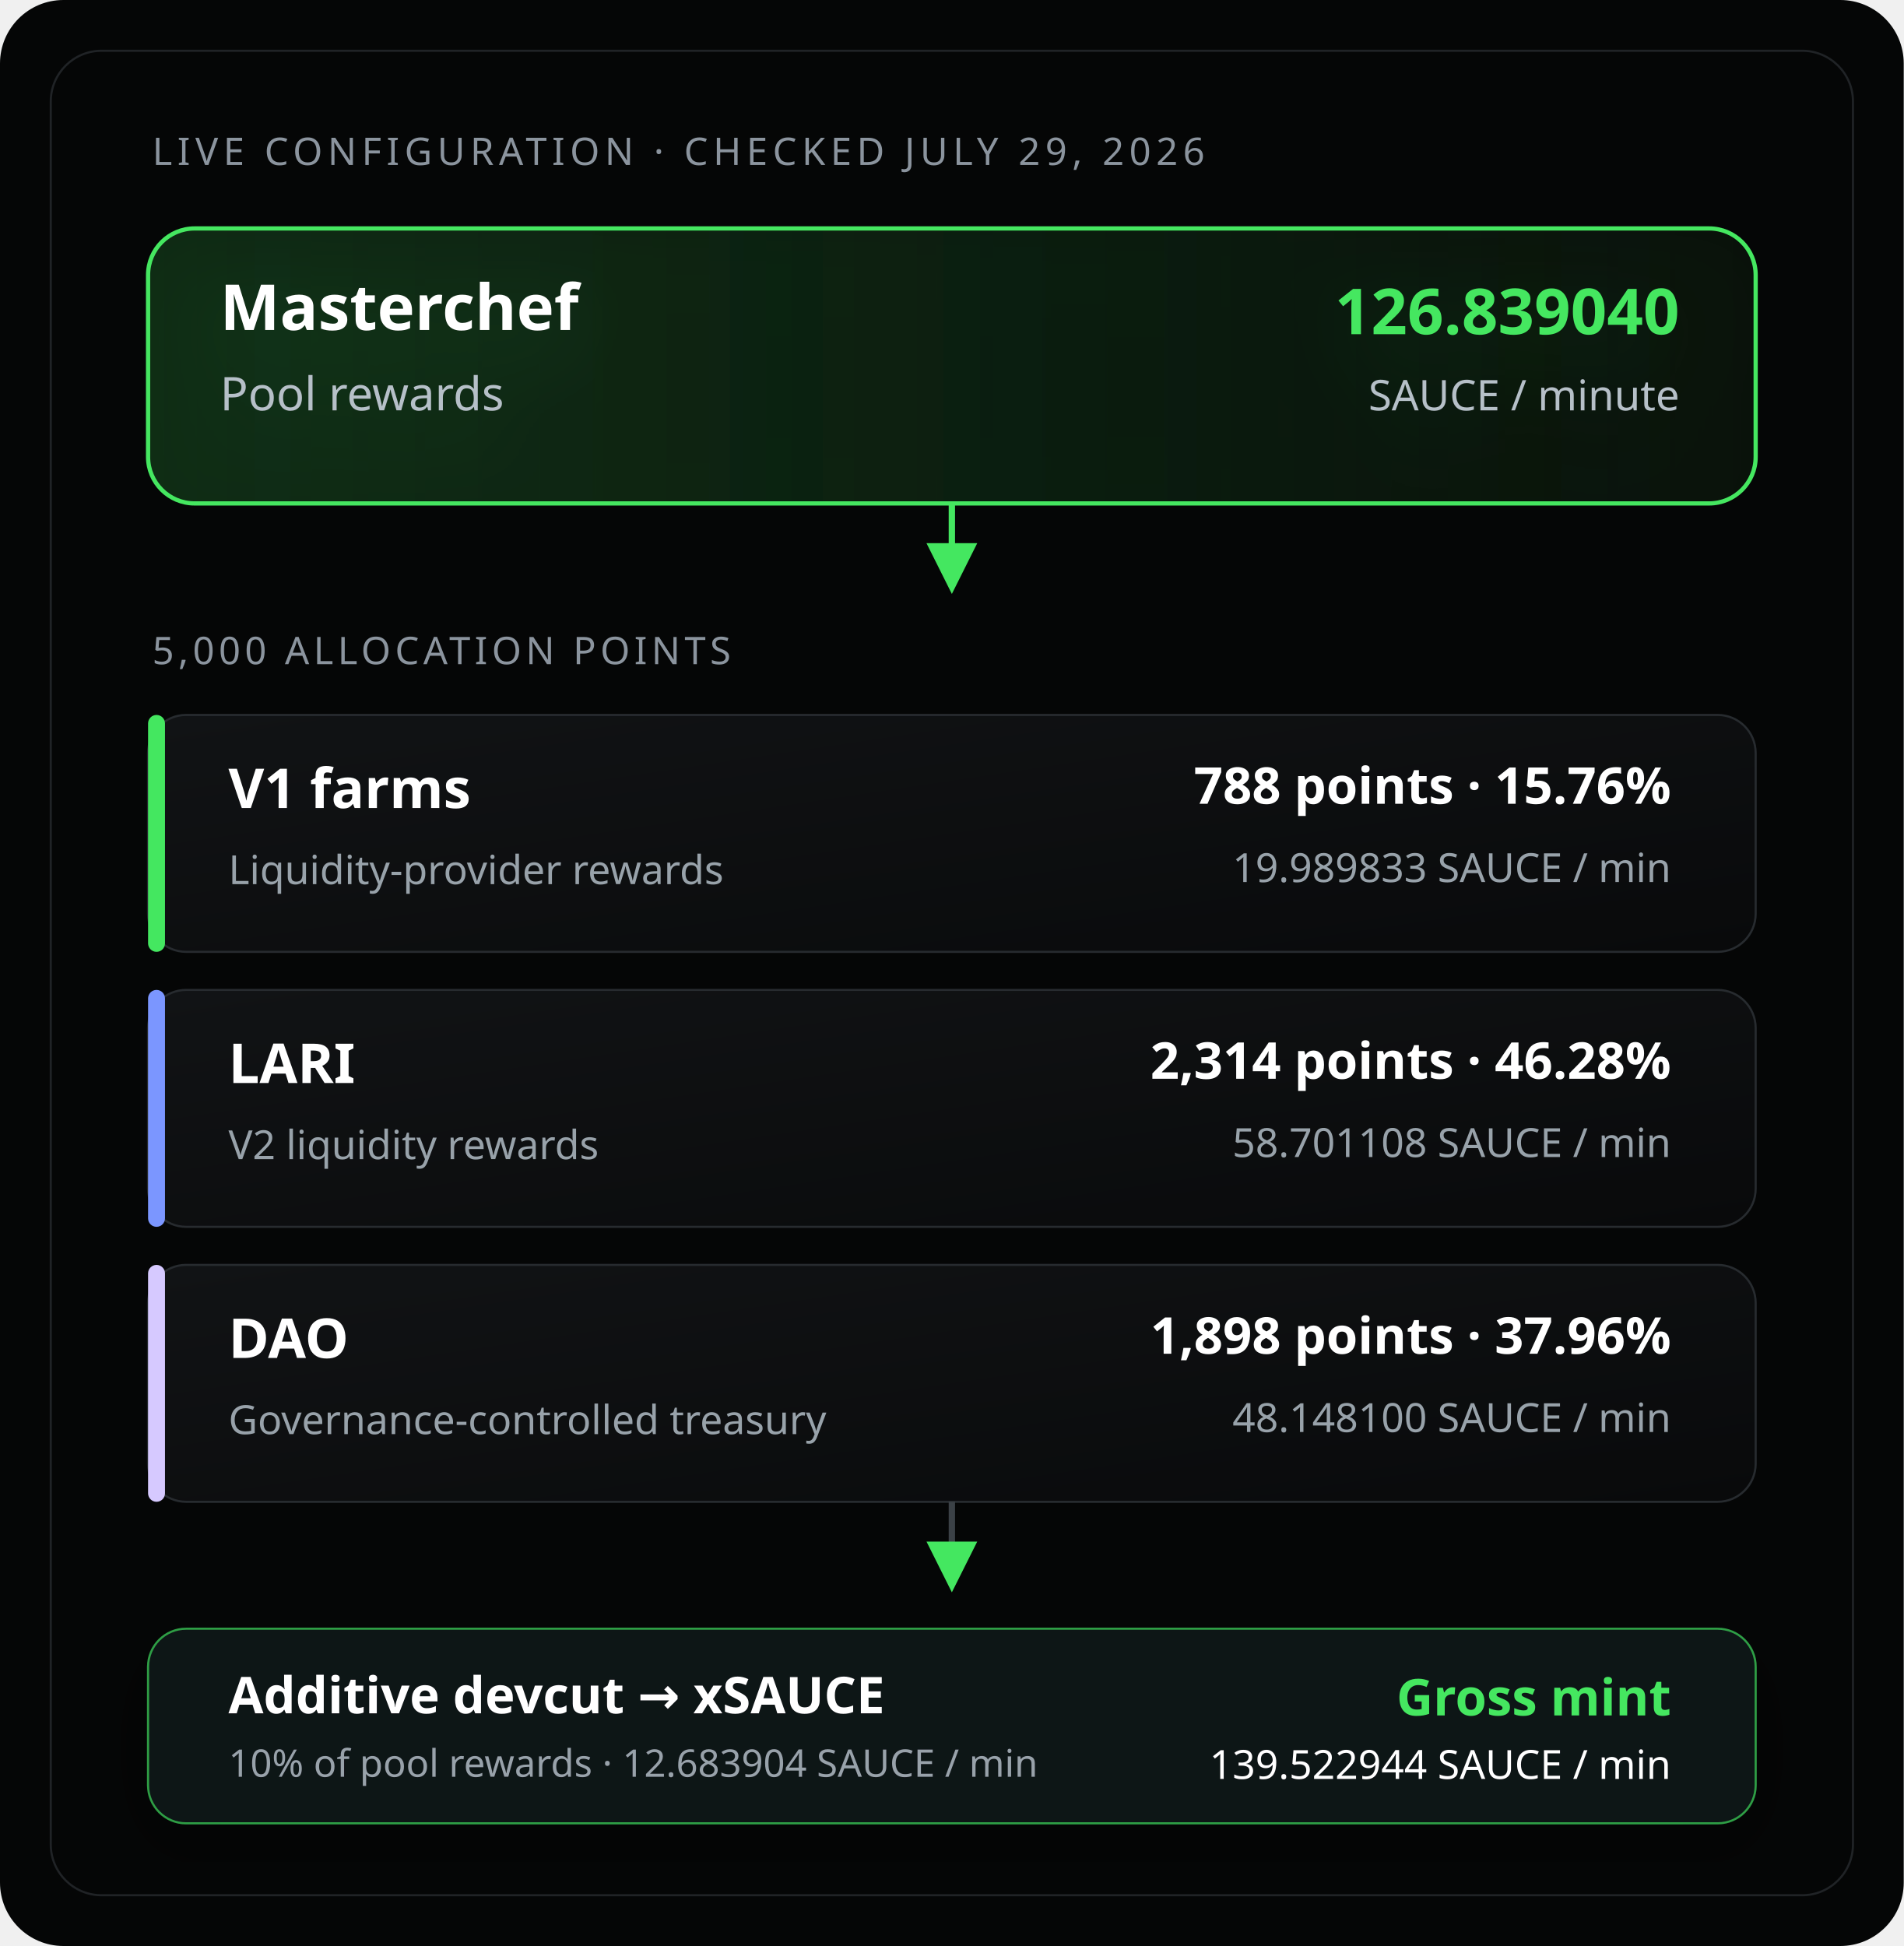
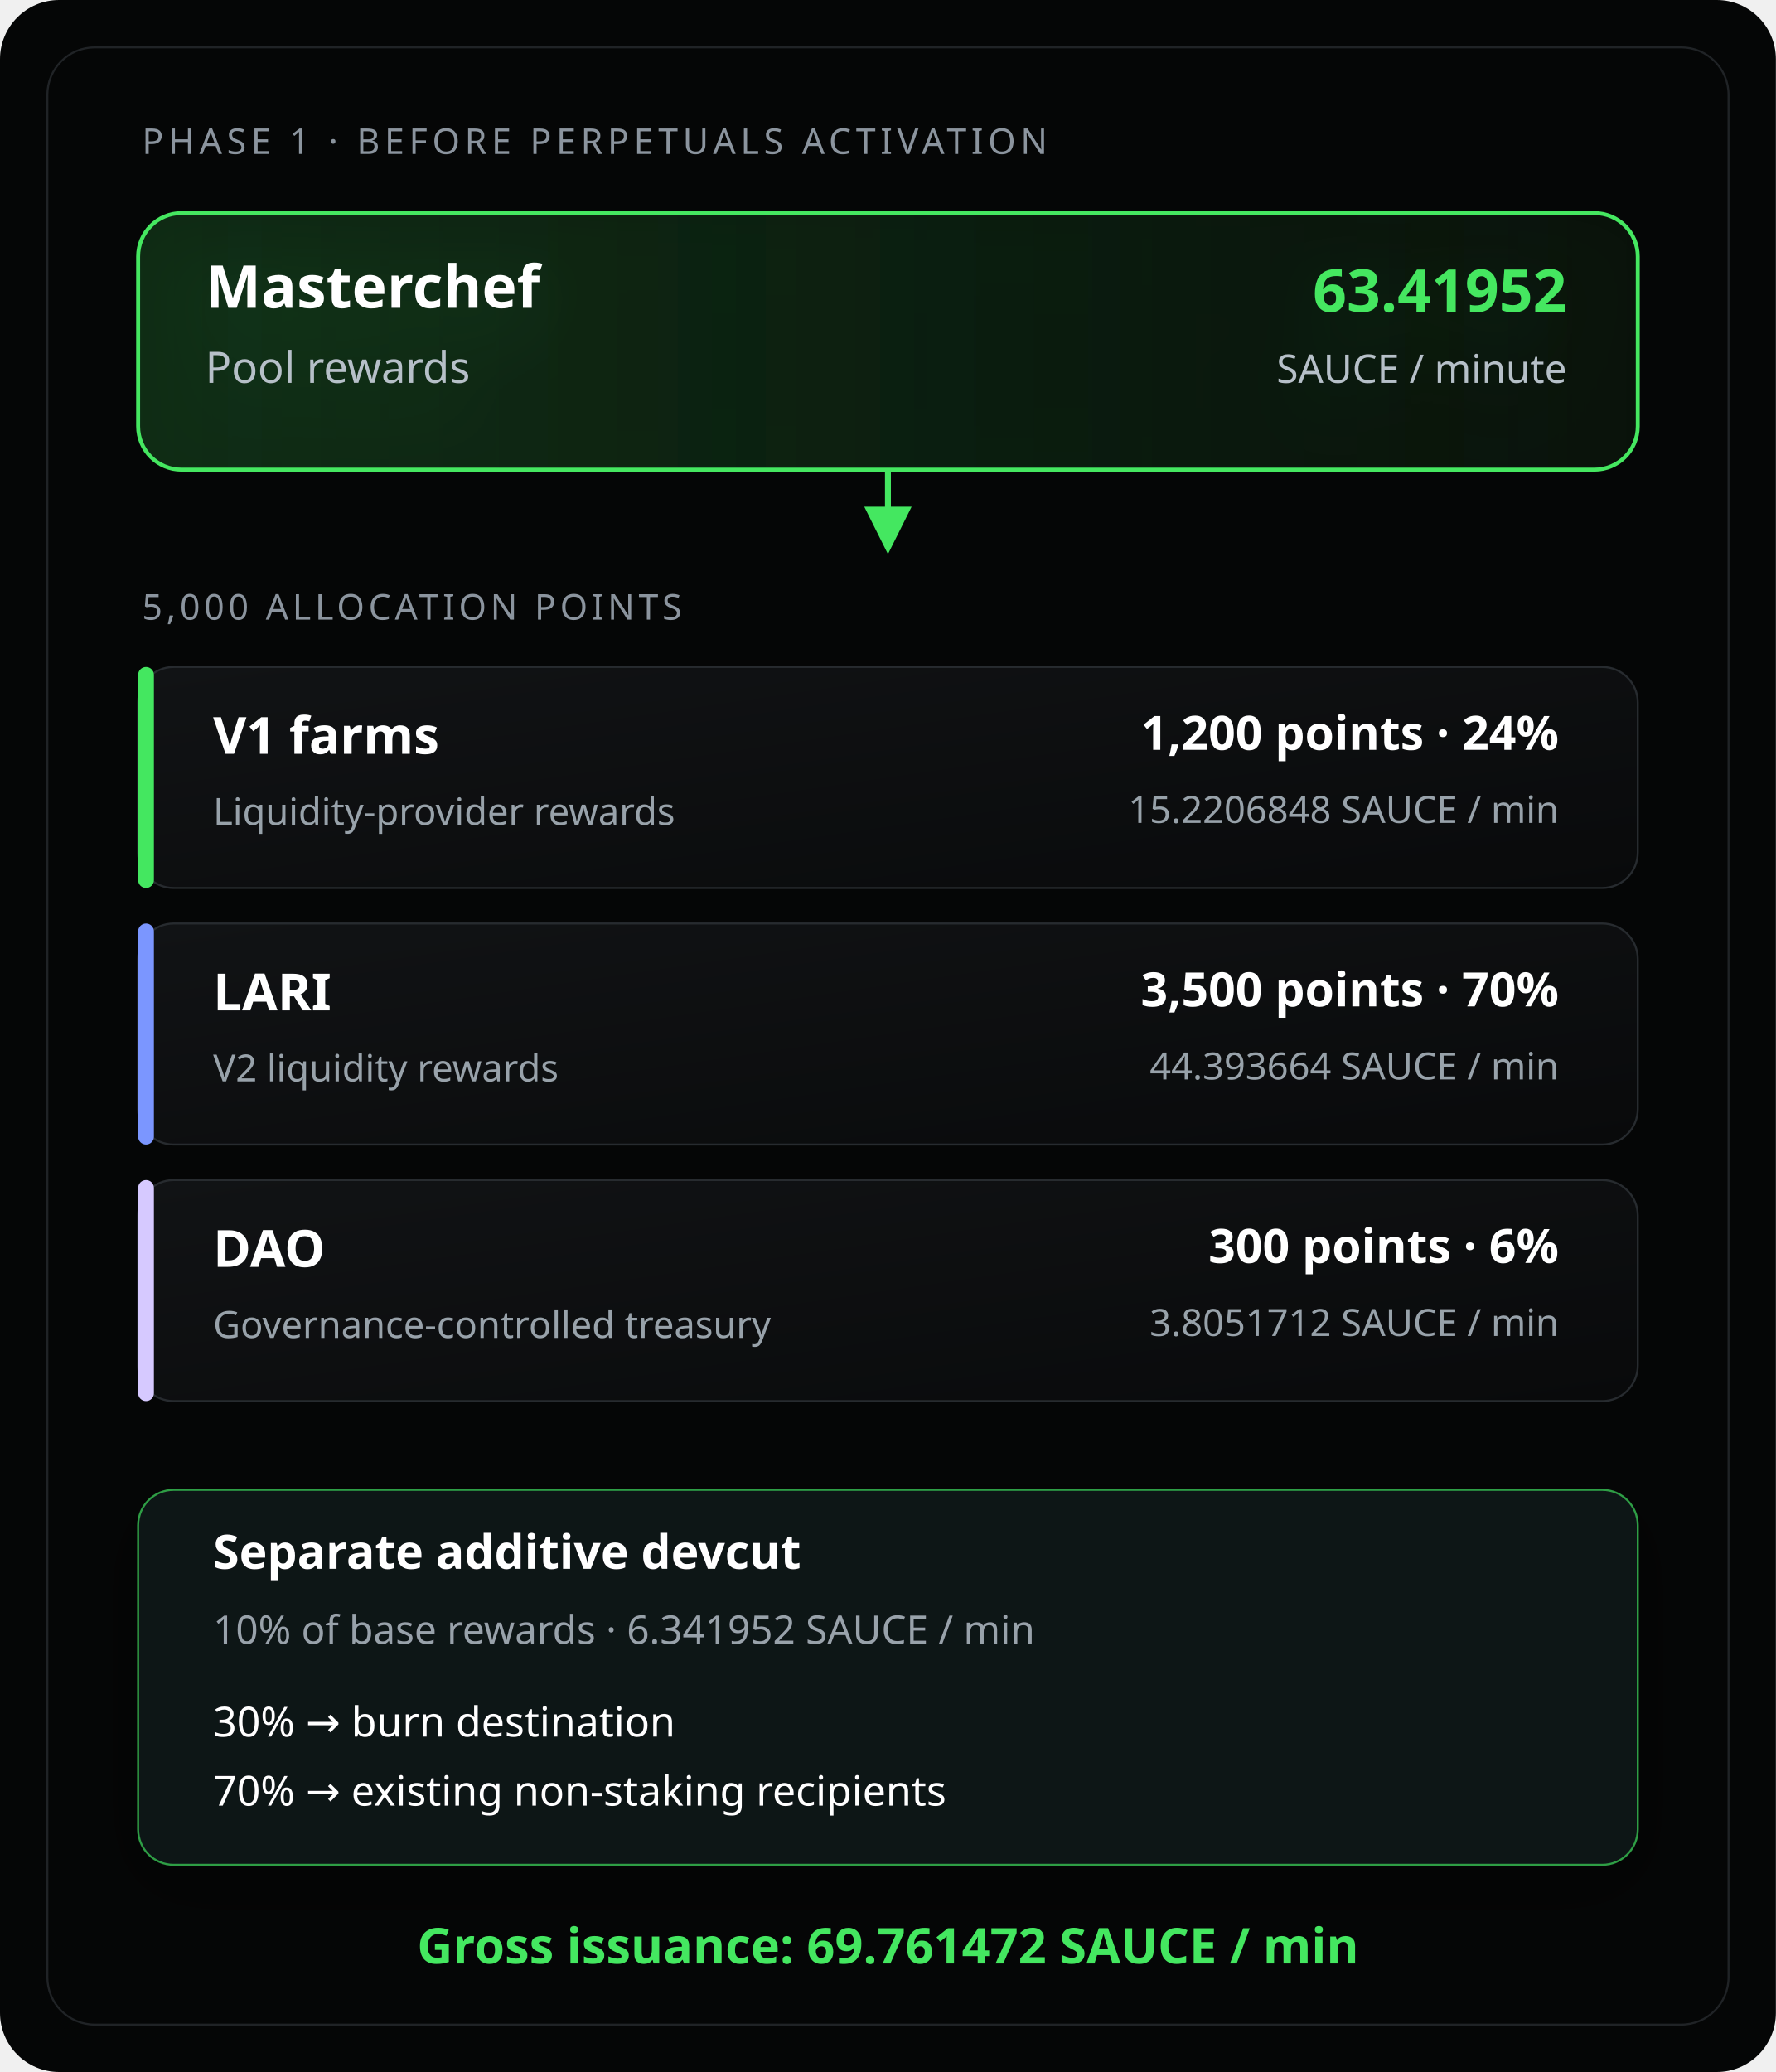
- <svg xmlns="http://www.w3.org/2000/svg" viewBox="0 0 900 920" role="img" aria-labelledby="title description">
+ <svg xmlns="http://www.w3.org/2000/svg" viewBox="0 0 900 1050" role="img" aria-labelledby="title description">
  <defs>
    <linearGradient id="panel" x1="0" x2="1" y1="0" y2="1">
      <stop offset="0" stop-color="#111315" />
      <stop offset="1" stop-color="#090A0B" />
    </linearGradient>
    <linearGradient id="hero" x1="0" x2="1">
      <stop offset="0" stop-color="#44E760" stop-opacity=".15" />
      <stop offset="1" stop-color="#44E760" stop-opacity=".04" />
    </linearGradient>
    <filter id="shadow" x="-20%" y="-20%" width="140%" height="140%">
      <feDropShadow dx="0" dy="10" stdDeviation="18" flood-color="#000000" flood-opacity=".35" />
    </filter>
    <marker id="arrow" viewBox="0 0 10 10" refX="8" refY="5" markerWidth="8" markerHeight="8" orient="auto">
      <path d="M 0 0 L 10 5 L 0 10 z" fill="#44E760" />
    </marker>
  </defs>
-   <rect width="900" height="920" rx="30" fill="#050606" />
-   <rect x="24" y="24" width="852" height="872" rx="24" fill="none" stroke="#202326" />
-   <text x="72" y="78" fill="#8B949E" font-family="'Euclid Triangle', system-ui, sans-serif" font-size="18" letter-spacing="2.4">LIVE CONFIGURATION · CHECKED JULY 29, 2026</text>
+   <rect width="900" height="1050" rx="30" fill="#050606" />
+   <rect x="24" y="24" width="852" height="1002" rx="24" fill="none" stroke="#202326" />
+   <text x="72" y="78" fill="#8B949E" font-family="'Euclid Triangle', system-ui, sans-serif" font-size="18" letter-spacing="2.4">PHASE 1 · BEFORE PERPETUALS ACTIVATION</text>
  <g filter="url(#shadow)">
    <rect x="70" y="108" width="760" height="130" rx="22" fill="url(#hero)" stroke="#44E760" stroke-width="2" />
    <text x="104" y="156" fill="#FFFFFF" font-family="'Euclid Triangle', system-ui, sans-serif" font-size="30" font-weight="600">Masterchef</text>
    <text x="104" y="194" fill="#B6C0C8" font-family="'Euclid Triangle', system-ui, sans-serif" font-size="22">Pool rewards</text>
-     <text x="794" y="158" text-anchor="end" fill="#44E760" font-family="'Euclid Triangle', system-ui, sans-serif" font-size="30" font-weight="600">126.839040</text>
+     <text x="794" y="158" text-anchor="end" fill="#44E760" font-family="'Euclid Triangle', system-ui, sans-serif" font-size="30" font-weight="600">63.41952</text>
    <text x="794" y="194" text-anchor="end" fill="#B6C0C8" font-family="'Euclid Triangle', system-ui, sans-serif" font-size="20">SAUCE / minute</text>
  </g>
  <path d="M 450 238 L 450 276" stroke="#44E760" stroke-width="3" marker-end="url(#arrow)" />
  <text x="72" y="314" fill="#8B949E" font-family="'Euclid Triangle', system-ui, sans-serif" font-size="18" letter-spacing="2">5,000 ALLOCATION POINTS</text>
  <g>
    <rect x="70" y="338" width="760" height="112" rx="18" fill="url(#panel)" stroke="#272B2F" />
    <rect x="70" y="338" width="8" height="112" rx="4" fill="#44E760" />
    <text x="108" y="382" fill="#FFFFFF" font-family="'Euclid Triangle', system-ui, sans-serif" font-size="26" font-weight="600">V1 farms</text>
    <text x="108" y="418" fill="#98A2AA" font-family="'Euclid Triangle', system-ui, sans-serif" font-size="19">Liquidity-provider rewards</text>
-     <text x="790" y="380" text-anchor="end" fill="#FFFFFF" font-family="'Euclid Triangle', system-ui, sans-serif" font-size="24" font-weight="600">788 points · 15.76%</text>
-     <text x="790" y="417" text-anchor="end" fill="#98A2AA" font-family="'Euclid Triangle', system-ui, sans-serif" font-size="19">19.989833 SAUCE / min</text>
+     <text x="790" y="380" text-anchor="end" fill="#FFFFFF" font-family="'Euclid Triangle', system-ui, sans-serif" font-size="24" font-weight="600">1,200 points · 24%</text>
+     <text x="790" y="417" text-anchor="end" fill="#98A2AA" font-family="'Euclid Triangle', system-ui, sans-serif" font-size="19">15.2206848 SAUCE / min</text>
  </g>
  <g>
    <rect x="70" y="468" width="760" height="112" rx="18" fill="url(#panel)" stroke="#272B2F" />
    <rect x="70" y="468" width="8" height="112" rx="4" fill="#7B96FF" />
    <text x="108" y="512" fill="#FFFFFF" font-family="'Euclid Triangle', system-ui, sans-serif" font-size="26" font-weight="600">LARI</text>
    <text x="108" y="548" fill="#98A2AA" font-family="'Euclid Triangle', system-ui, sans-serif" font-size="19">V2 liquidity rewards</text>
-     <text x="790" y="510" text-anchor="end" fill="#FFFFFF" font-family="'Euclid Triangle', system-ui, sans-serif" font-size="24" font-weight="600">2,314 points · 46.28%</text>
-     <text x="790" y="547" text-anchor="end" fill="#98A2AA" font-family="'Euclid Triangle', system-ui, sans-serif" font-size="19">58.701108 SAUCE / min</text>
+     <text x="790" y="510" text-anchor="end" fill="#FFFFFF" font-family="'Euclid Triangle', system-ui, sans-serif" font-size="24" font-weight="600">3,500 points · 70%</text>
+     <text x="790" y="547" text-anchor="end" fill="#98A2AA" font-family="'Euclid Triangle', system-ui, sans-serif" font-size="19">44.393664 SAUCE / min</text>
  </g>
  <g>
    <rect x="70" y="598" width="760" height="112" rx="18" fill="url(#panel)" stroke="#272B2F" />
    <rect x="70" y="598" width="8" height="112" rx="4" fill="#D6C9FF" />
    <text x="108" y="642" fill="#FFFFFF" font-family="'Euclid Triangle', system-ui, sans-serif" font-size="26" font-weight="600">DAO</text>
    <text x="108" y="678" fill="#98A2AA" font-family="'Euclid Triangle', system-ui, sans-serif" font-size="19">Governance-controlled treasury</text>
-     <text x="790" y="640" text-anchor="end" fill="#FFFFFF" font-family="'Euclid Triangle', system-ui, sans-serif" font-size="24" font-weight="600">1,898 points · 37.96%</text>
-     <text x="790" y="677" text-anchor="end" fill="#98A2AA" font-family="'Euclid Triangle', system-ui, sans-serif" font-size="19">48.148100 SAUCE / min</text>
+     <text x="790" y="640" text-anchor="end" fill="#FFFFFF" font-family="'Euclid Triangle', system-ui, sans-serif" font-size="24" font-weight="600">300 points · 6%</text>
+     <text x="790" y="677" text-anchor="end" fill="#98A2AA" font-family="'Euclid Triangle', system-ui, sans-serif" font-size="19">3.8051712 SAUCE / min</text>
  </g>
-   <path d="M 450 710 L 450 748" stroke="#3B4146" stroke-width="3" marker-end="url(#arrow)" />
  <g filter="url(#shadow)">
-     <rect x="70" y="770" width="760" height="92" rx="18" fill="#101418" stroke="#2E9E45" />
-     <text x="108" y="810" fill="#FFFFFF" font-family="'Euclid Triangle', system-ui, sans-serif" font-size="24" font-weight="600">Additive devcut → xSAUCE</text>
-     <text x="108" y="840" fill="#98A2AA" font-family="'Euclid Triangle', system-ui, sans-serif" font-size="18">10% of pool rewards · 12.683904 SAUCE / min</text>
-     <text x="790" y="811" text-anchor="end" fill="#44E760" font-family="'Euclid Triangle', system-ui, sans-serif" font-size="24" font-weight="600">Gross mint</text>
-     <text x="790" y="841" text-anchor="end" fill="#FFFFFF" font-family="'Euclid Triangle', system-ui, sans-serif" font-size="19">139.522944 SAUCE / min</text>
+     <rect x="70" y="755" width="760" height="190" rx="18" fill="#101418" stroke="#2E9E45" />
+     <text x="108" y="795" fill="#FFFFFF" font-family="'Euclid Triangle', system-ui, sans-serif" font-size="24" font-weight="600">Separate additive devcut</text>
+     <text x="108" y="833" fill="#98A2AA" font-family="'Euclid Triangle', system-ui, sans-serif" font-size="20">10% of base rewards · 6.341952 SAUCE / min</text>
+     <text x="108" y="880" fill="#FFFFFF" font-family="'Euclid Triangle', system-ui, sans-serif" font-size="21">30% → burn destination</text>
+     <text x="108" y="915" fill="#FFFFFF" font-family="'Euclid Triangle', system-ui, sans-serif" font-size="21">70% → existing non-staking recipients</text>
  </g>
+   <text x="450" y="995" text-anchor="middle" fill="#44E760" font-family="'Euclid Triangle', system-ui, sans-serif" font-size="25" font-weight="600">Gross issuance: 69.761472 SAUCE / min</text>
</svg>
